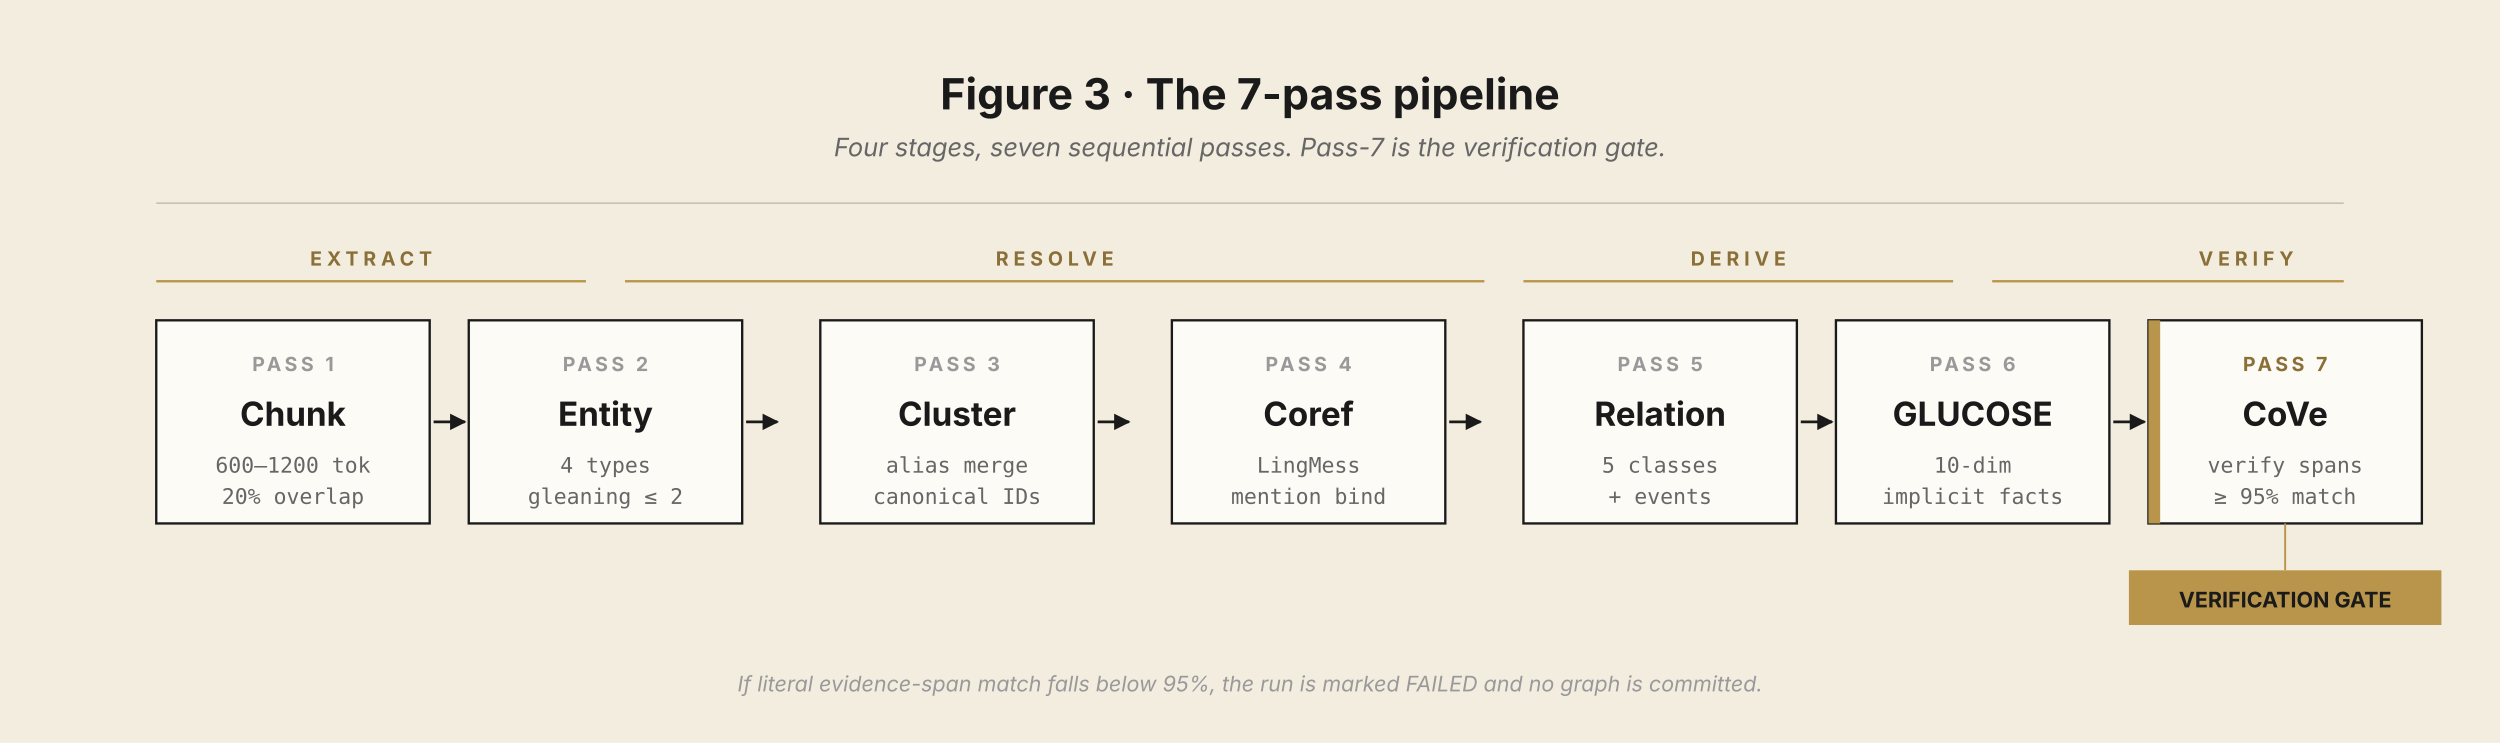
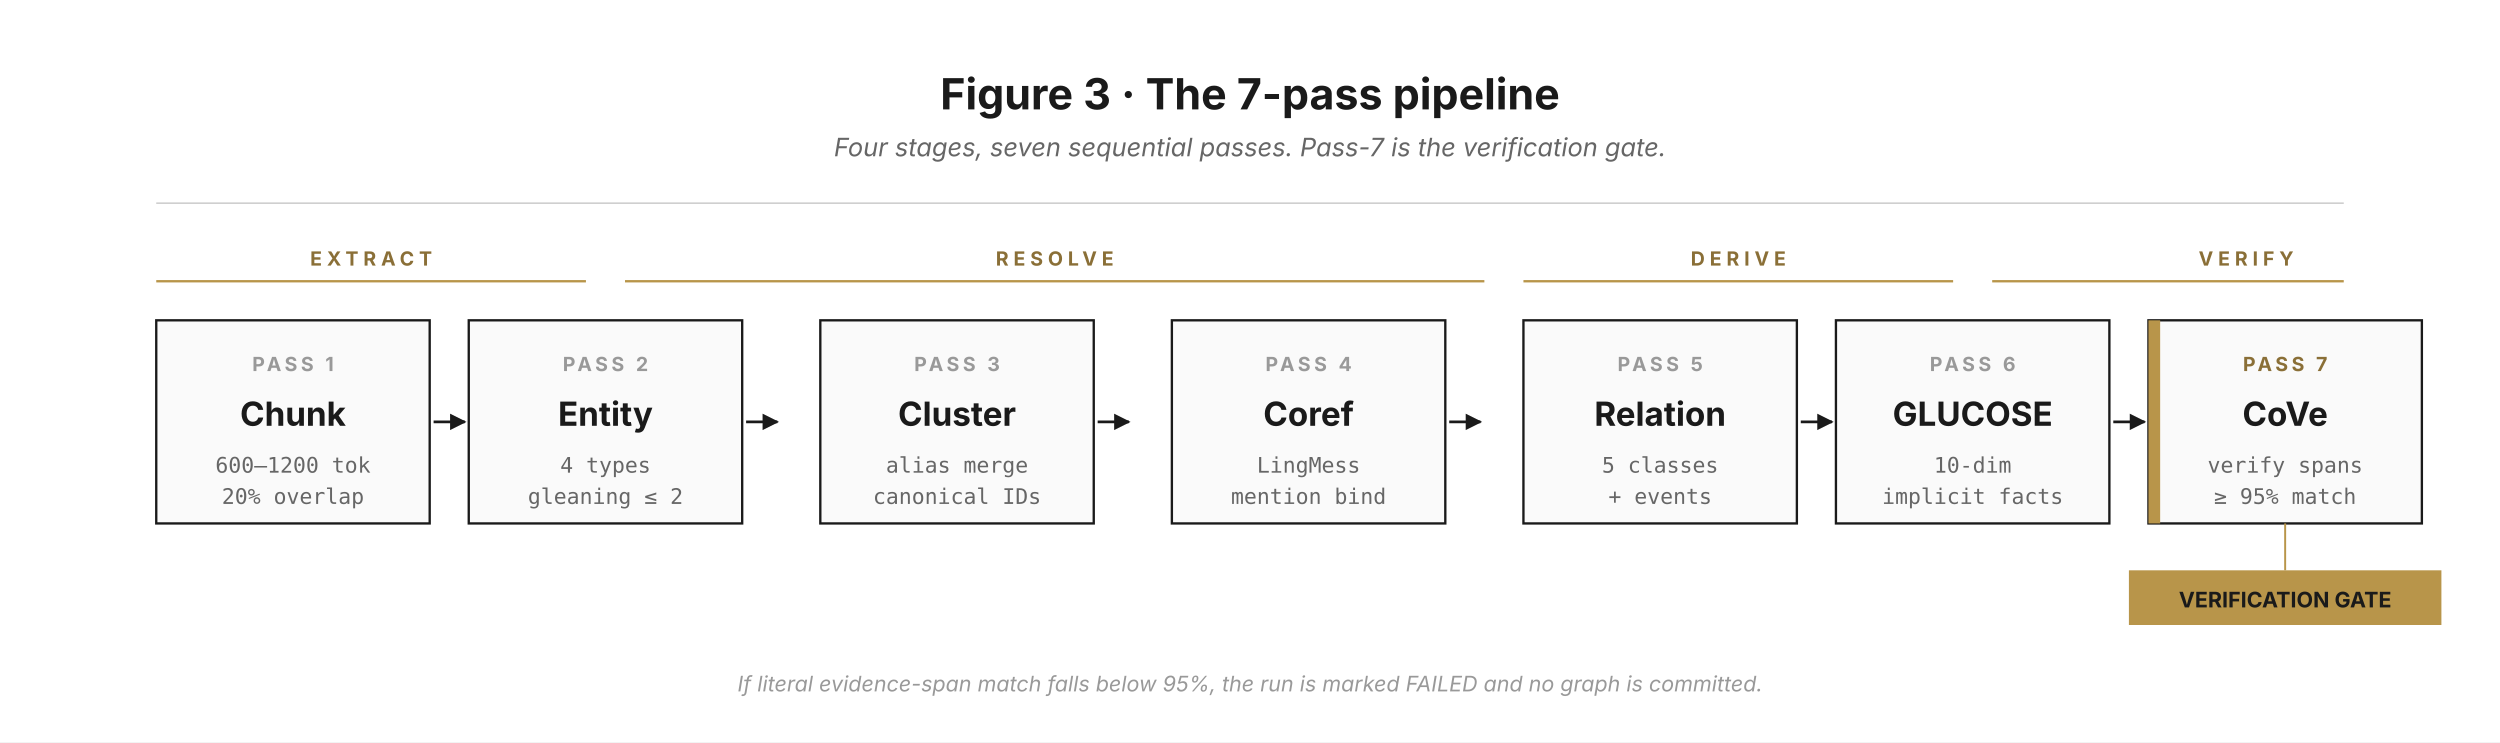
<svg xmlns="http://www.w3.org/2000/svg" viewBox="0 0 1280 380" font-family="-apple-system, BlinkMacSystemFont, 'Segoe UI', Inter, system-ui, sans-serif">
  <defs>
    <marker id="arr" viewBox="0 0 10 10" refX="9" refY="5" markerWidth="6" markerHeight="6" orient="auto">
      <path d="M0,0 L10,5 L0,10 Z" fill="#1a1a1a" />
    </marker>
  </defs>
-   <rect width="1280" height="380" fill="#f3ede0" />
+   <rect width="1280" height="380" fill="#ffffff" />
  <text x="640" y="56" text-anchor="middle" font-size="22" font-weight="700" fill="#1a1a1a">Figure 3 · The 7-pass pipeline</text>
  <text x="640" y="80" text-anchor="middle" font-size="13" fill="#666666" font-style="italic">Four stages, seven sequential passes. Pass-7 is the verification gate.</text>
  <line x1="80" y1="104" x2="1200" y2="104" stroke="#1a1a1a" stroke-width="0.6" opacity="0.3" />
  <g font-size="10" font-weight="700" letter-spacing="2.5" fill="#8a6f37">
    <text x="190" y="136" text-anchor="middle">EXTRACT</text>
    <text x="540" y="136" text-anchor="middle">RESOLVE</text>
    <text x="890" y="136" text-anchor="middle">DERIVE</text>
    <text x="1150" y="136" text-anchor="middle">VERIFY</text>
  </g>
  <line x1="80" y1="144" x2="300" y2="144" stroke="#b8954a" stroke-width="1.2" />
  <line x1="320" y1="144" x2="760" y2="144" stroke="#b8954a" stroke-width="1.2" />
  <line x1="780" y1="144" x2="1000" y2="144" stroke="#b8954a" stroke-width="1.2" />
  <line x1="1020" y1="144" x2="1200" y2="144" stroke="#b8954a" stroke-width="1.2" />
  <g>
-     <rect x="80" y="164" width="140" height="104" fill="#fdfbf6" stroke="#1a1a1a" stroke-width="1.2" />
+     <rect x="80" y="164" width="140" height="104" fill="#fafafa" stroke="#1a1a1a" stroke-width="1.2" />
    <text x="150" y="190" text-anchor="middle" font-size="10" font-weight="700" letter-spacing="1.8" fill="#999999">PASS 1</text>
    <text x="150" y="218" text-anchor="middle" font-size="17" font-weight="700" fill="#1a1a1a">Chunk</text>
    <text x="150" y="242" text-anchor="middle" font-size="11" font-family="ui-monospace, monospace" fill="#666666">600–1200 tok</text>
    <text x="150" y="258" text-anchor="middle" font-size="11" font-family="ui-monospace, monospace" fill="#666666">20% overlap</text>
-     <rect x="240" y="164" width="140" height="104" fill="#fdfbf6" stroke="#1a1a1a" stroke-width="1.2" />
+     <rect x="240" y="164" width="140" height="104" fill="#fafafa" stroke="#1a1a1a" stroke-width="1.2" />
    <text x="310" y="190" text-anchor="middle" font-size="10" font-weight="700" letter-spacing="1.8" fill="#999999">PASS 2</text>
    <text x="310" y="218" text-anchor="middle" font-size="17" font-weight="700" fill="#1a1a1a">Entity</text>
    <text x="310" y="242" text-anchor="middle" font-size="11" font-family="ui-monospace, monospace" fill="#666666">4 types</text>
    <text x="310" y="258" text-anchor="middle" font-size="11" font-family="ui-monospace, monospace" fill="#666666">gleaning ≤ 2</text>
-     <rect x="420" y="164" width="140" height="104" fill="#fdfbf6" stroke="#1a1a1a" stroke-width="1.2" />
+     <rect x="420" y="164" width="140" height="104" fill="#fafafa" stroke="#1a1a1a" stroke-width="1.2" />
    <text x="490" y="190" text-anchor="middle" font-size="10" font-weight="700" letter-spacing="1.8" fill="#999999">PASS 3</text>
    <text x="490" y="218" text-anchor="middle" font-size="17" font-weight="700" fill="#1a1a1a">Cluster</text>
    <text x="490" y="242" text-anchor="middle" font-size="11" font-family="ui-monospace, monospace" fill="#666666">alias merge</text>
    <text x="490" y="258" text-anchor="middle" font-size="11" font-family="ui-monospace, monospace" fill="#666666">canonical IDs</text>
-     <rect x="600" y="164" width="140" height="104" fill="#fdfbf6" stroke="#1a1a1a" stroke-width="1.2" />
+     <rect x="600" y="164" width="140" height="104" fill="#fafafa" stroke="#1a1a1a" stroke-width="1.2" />
    <text x="670" y="190" text-anchor="middle" font-size="10" font-weight="700" letter-spacing="1.8" fill="#999999">PASS 4</text>
    <text x="670" y="218" text-anchor="middle" font-size="17" font-weight="700" fill="#1a1a1a">Coref</text>
    <text x="670" y="242" text-anchor="middle" font-size="11" font-family="ui-monospace, monospace" fill="#666666">LingMess</text>
    <text x="670" y="258" text-anchor="middle" font-size="11" font-family="ui-monospace, monospace" fill="#666666">mention bind</text>
-     <rect x="780" y="164" width="140" height="104" fill="#fdfbf6" stroke="#1a1a1a" stroke-width="1.2" />
+     <rect x="780" y="164" width="140" height="104" fill="#fafafa" stroke="#1a1a1a" stroke-width="1.2" />
    <text x="850" y="190" text-anchor="middle" font-size="10" font-weight="700" letter-spacing="1.8" fill="#999999">PASS 5</text>
    <text x="850" y="218" text-anchor="middle" font-size="17" font-weight="700" fill="#1a1a1a">Relation</text>
    <text x="850" y="242" text-anchor="middle" font-size="11" font-family="ui-monospace, monospace" fill="#666666">5 classes</text>
    <text x="850" y="258" text-anchor="middle" font-size="11" font-family="ui-monospace, monospace" fill="#666666">+ events</text>
-     <rect x="940" y="164" width="140" height="104" fill="#fdfbf6" stroke="#1a1a1a" stroke-width="1.2" />
+     <rect x="940" y="164" width="140" height="104" fill="#fafafa" stroke="#1a1a1a" stroke-width="1.2" />
    <text x="1010" y="190" text-anchor="middle" font-size="10" font-weight="700" letter-spacing="1.8" fill="#999999">PASS 6</text>
    <text x="1010" y="218" text-anchor="middle" font-size="17" font-weight="700" fill="#1a1a1a">GLUCOSE</text>
    <text x="1010" y="242" text-anchor="middle" font-size="11" font-family="ui-monospace, monospace" fill="#666666">10-dim</text>
    <text x="1010" y="258" text-anchor="middle" font-size="11" font-family="ui-monospace, monospace" fill="#666666">implicit facts</text>
-     <rect x="1100" y="164" width="140" height="104" fill="#fdfbf6" stroke="#1a1a1a" stroke-width="1.2" />
+     <rect x="1100" y="164" width="140" height="104" fill="#fafafa" stroke="#1a1a1a" stroke-width="1.2" />
    <rect x="1100" y="164" width="6" height="104" fill="#b8954a" />
    <text x="1170" y="190" text-anchor="middle" font-size="10" font-weight="700" letter-spacing="1.8" fill="#8a6f37">PASS 7</text>
    <text x="1170" y="218" text-anchor="middle" font-size="17" font-weight="700" fill="#1a1a1a">CoVe</text>
    <text x="1170" y="242" text-anchor="middle" font-size="11" font-family="ui-monospace, monospace" fill="#666666">verify spans</text>
    <text x="1170" y="258" text-anchor="middle" font-size="11" font-family="ui-monospace, monospace" fill="#666666">≥ 95% match</text>
  </g>
  <g stroke="#1a1a1a" stroke-width="1.4">
    <line x1="222" y1="216" x2="238" y2="216" marker-end="url(#arr)" />
    <line x1="382" y1="216" x2="398" y2="216" marker-end="url(#arr)" />
    <line x1="562" y1="216" x2="578" y2="216" marker-end="url(#arr)" />
    <line x1="742" y1="216" x2="758" y2="216" marker-end="url(#arr)" />
    <line x1="922" y1="216" x2="938" y2="216" marker-end="url(#arr)" />
    <line x1="1082" y1="216" x2="1098" y2="216" marker-end="url(#arr)" />
  </g>
  <g>
    <line x1="1170" y1="268" x2="1170" y2="292" stroke="#b8954a" stroke-width="1" />
    <rect x="1090" y="292" width="160" height="28" fill="#b8954a" />
    <text x="1170" y="311" text-anchor="middle" font-size="11" font-weight="700" fill="#1a1a1a">VERIFICATION GATE</text>
  </g>
  <text x="640" y="354" text-anchor="middle" font-size="11" font-style="italic" fill="#999999">If literal evidence-span match falls below 95%, the run is marked FAILED and no graph is committed.</text>
</svg>
